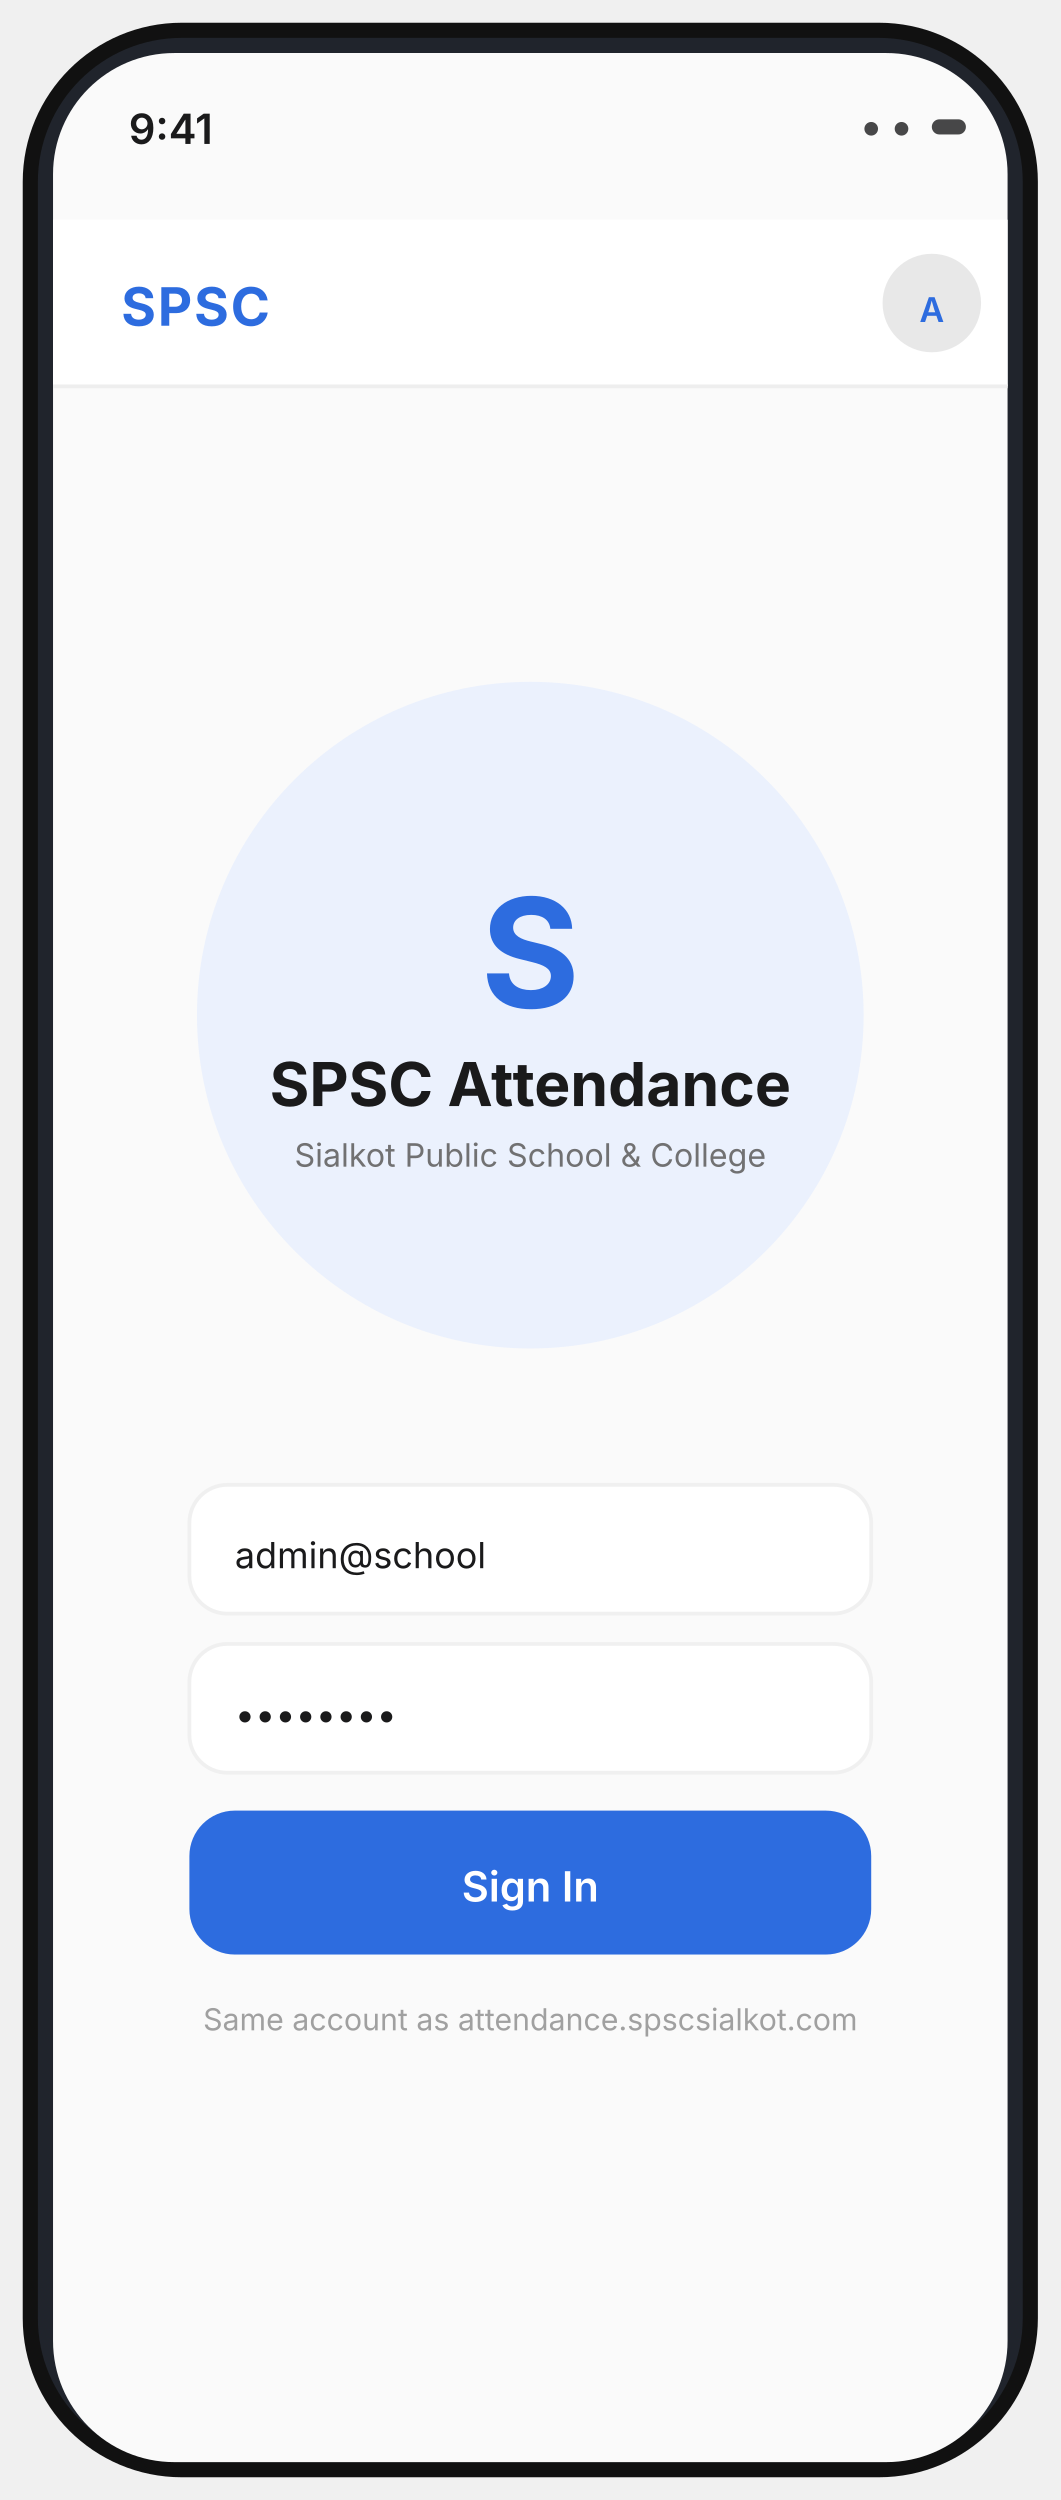
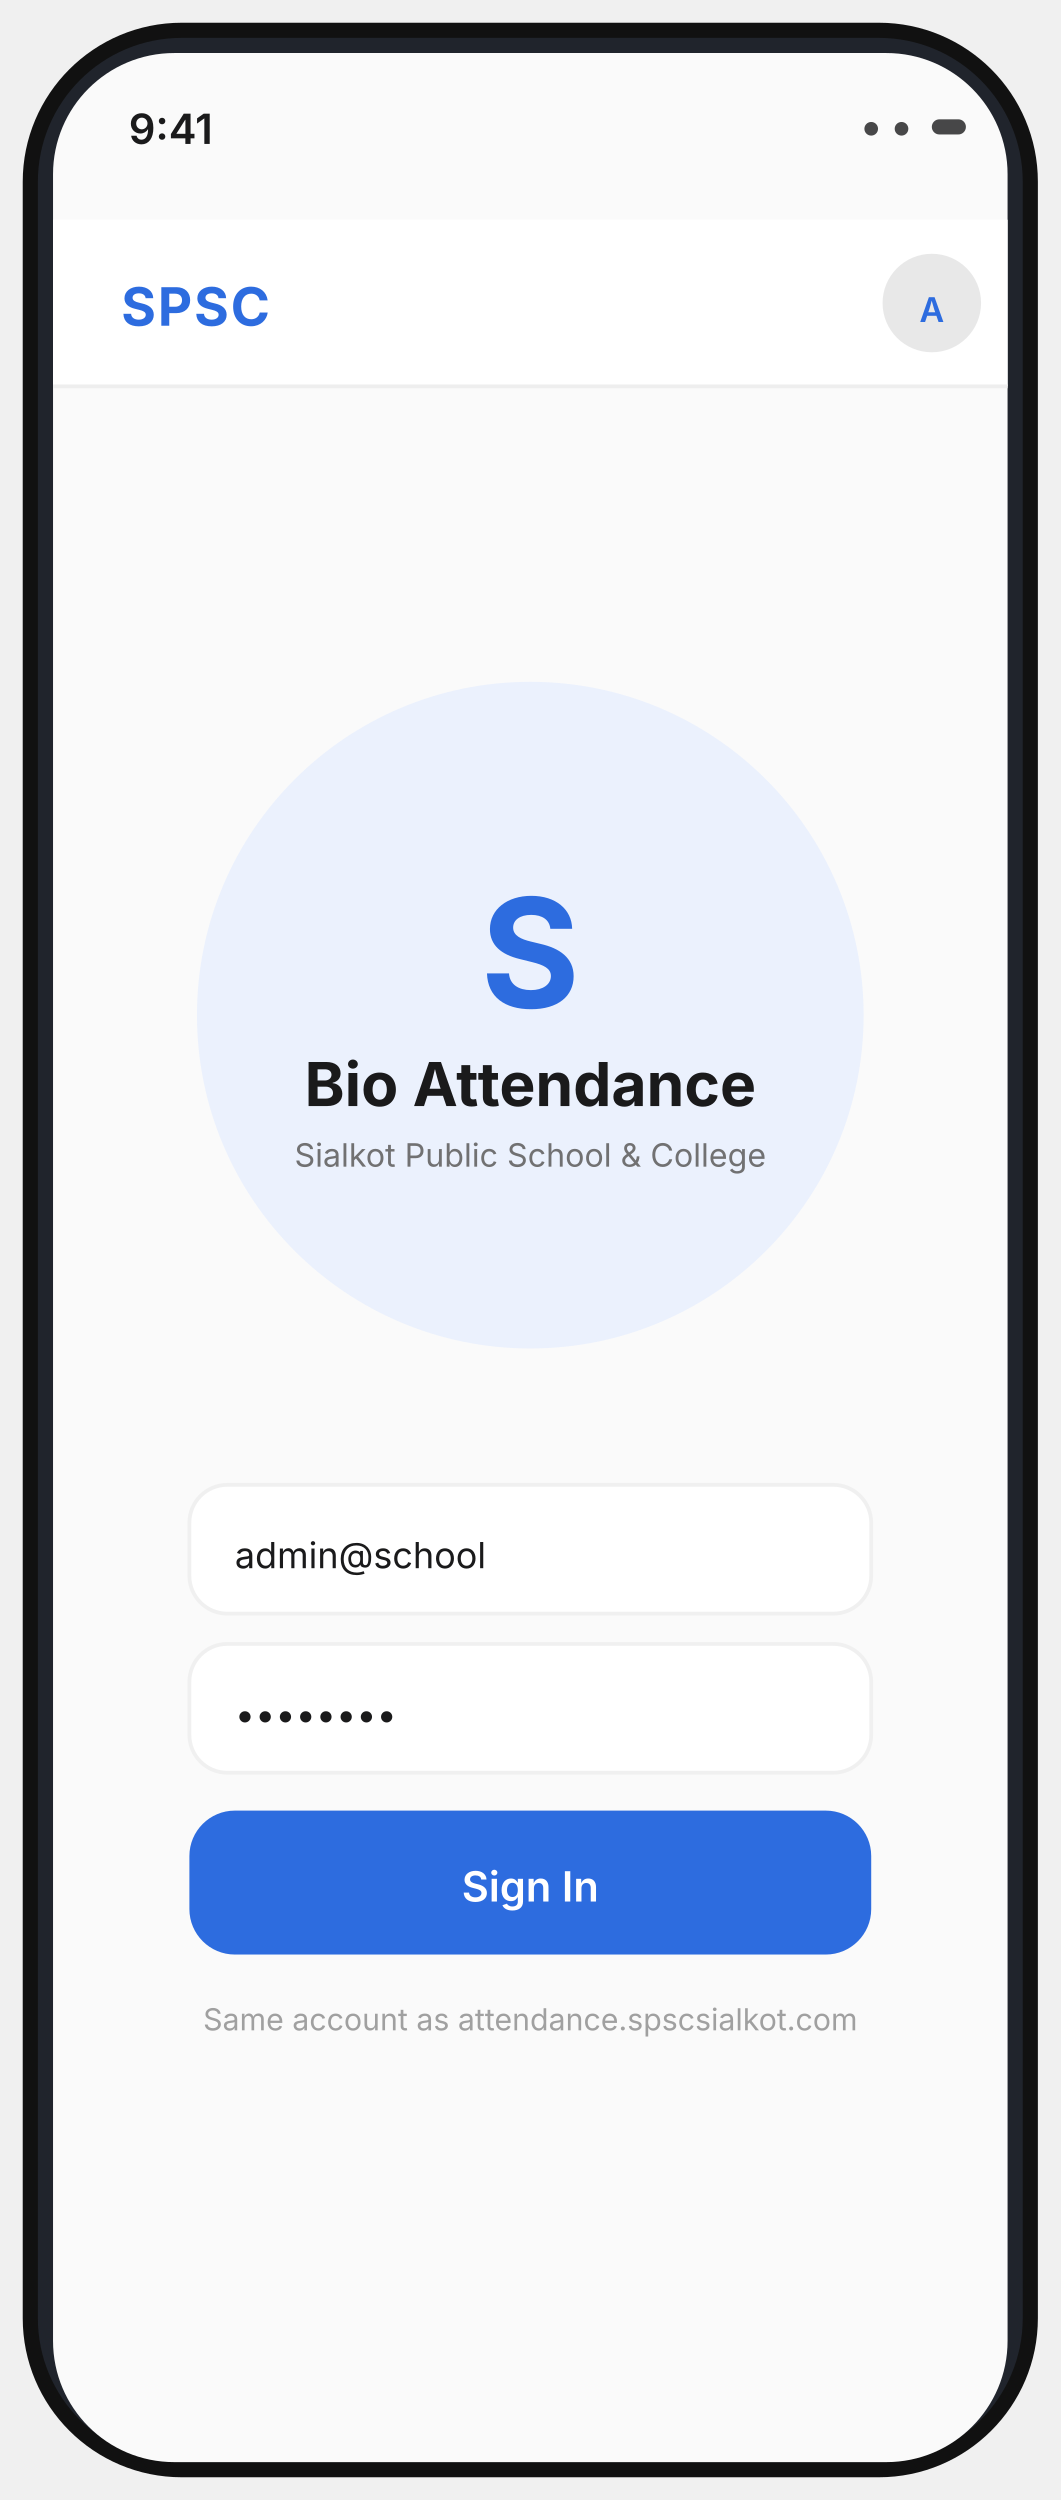
<svg xmlns="http://www.w3.org/2000/svg" width="280" height="660" viewBox="0 0 280 660" font-family="Inter, -apple-system, 'Segoe UI', Roboto, sans-serif">
  <rect x="6" y="6" width="268" height="648" rx="42" fill="#111111" />
  <rect x="10" y="10" width="260" height="640" rx="38" fill="#20242C" />
  <rect x="14" y="14" width="252" height="636" rx="32" fill="#FAFAFA" />
  <text x="34" y="38" font-size="11" font-weight="600" fill="#1A1A1B">9:41</text>
  <circle cx="230" cy="34" r="1.8" fill="#1A1A1B" opacity="0.8" />
  <circle cx="238" cy="34" r="1.8" fill="#1A1A1B" opacity="0.8" />
  <rect x="246" y="31.5" width="9" height="4" rx="2" fill="#1A1A1B" opacity="0.8" />
  <rect x="14" y="58" width="252" height="44" fill="#FFFFFF" />
  <line x1="14" y1="102" x2="266" y2="102" stroke="#EEEEEE" />
  <text x="32" y="86" font-size="14" font-weight="700" letter-spacing="0.5" fill="#2D6CDF">SPSC</text>
  <circle cx="246" cy="80" r="13" fill="#E8E8E8" />
  <text x="246" y="85" font-size="9" font-weight="600" fill="#2D6CDF" text-anchor="middle">A</text>
  <rect x="52" y="180" width="176" height="176" rx="88" fill="#EBF1FD" />
  <text x="140" y="266" font-size="40" font-weight="700" fill="#2D6CDF" text-anchor="middle">S</text>
-   <text x="140" y="292" font-size="16" font-weight="700" fill="#1A1A1B" text-anchor="middle">SPSC Attendance</text>
+   <text x="140" y="292" font-size="16" font-weight="700" fill="#1A1A1B" text-anchor="middle">Bio Attendance</text>
  <text x="140" y="308" font-size="8.5" fill="#717172" text-anchor="middle">Sialkot Public School &amp; College</text>
  <rect x="50" y="392" width="180" height="34" rx="10" fill="#FFFFFF" stroke="#F0F0F0" />
  <text x="62" y="414" font-size="9.5" fill="#1A1A1B">admin@school</text>
  <rect x="50" y="434" width="180" height="34" rx="10" fill="#FFFFFF" stroke="#F0F0F0" />
  <text x="62" y="456" font-size="9.5" fill="#1A1A1B">••••••••</text>
  <rect x="50" y="478" width="180" height="38" rx="12" fill="#2D6CDF" />
  <text x="140" y="502" font-size="11" font-weight="600" fill="#FFFFFF" text-anchor="middle">Sign In</text>
  <text x="140" y="536" font-size="8" fill="#A0A0A0" text-anchor="middle">Same account as attendance.spscsialkot.com</text>
</svg>
